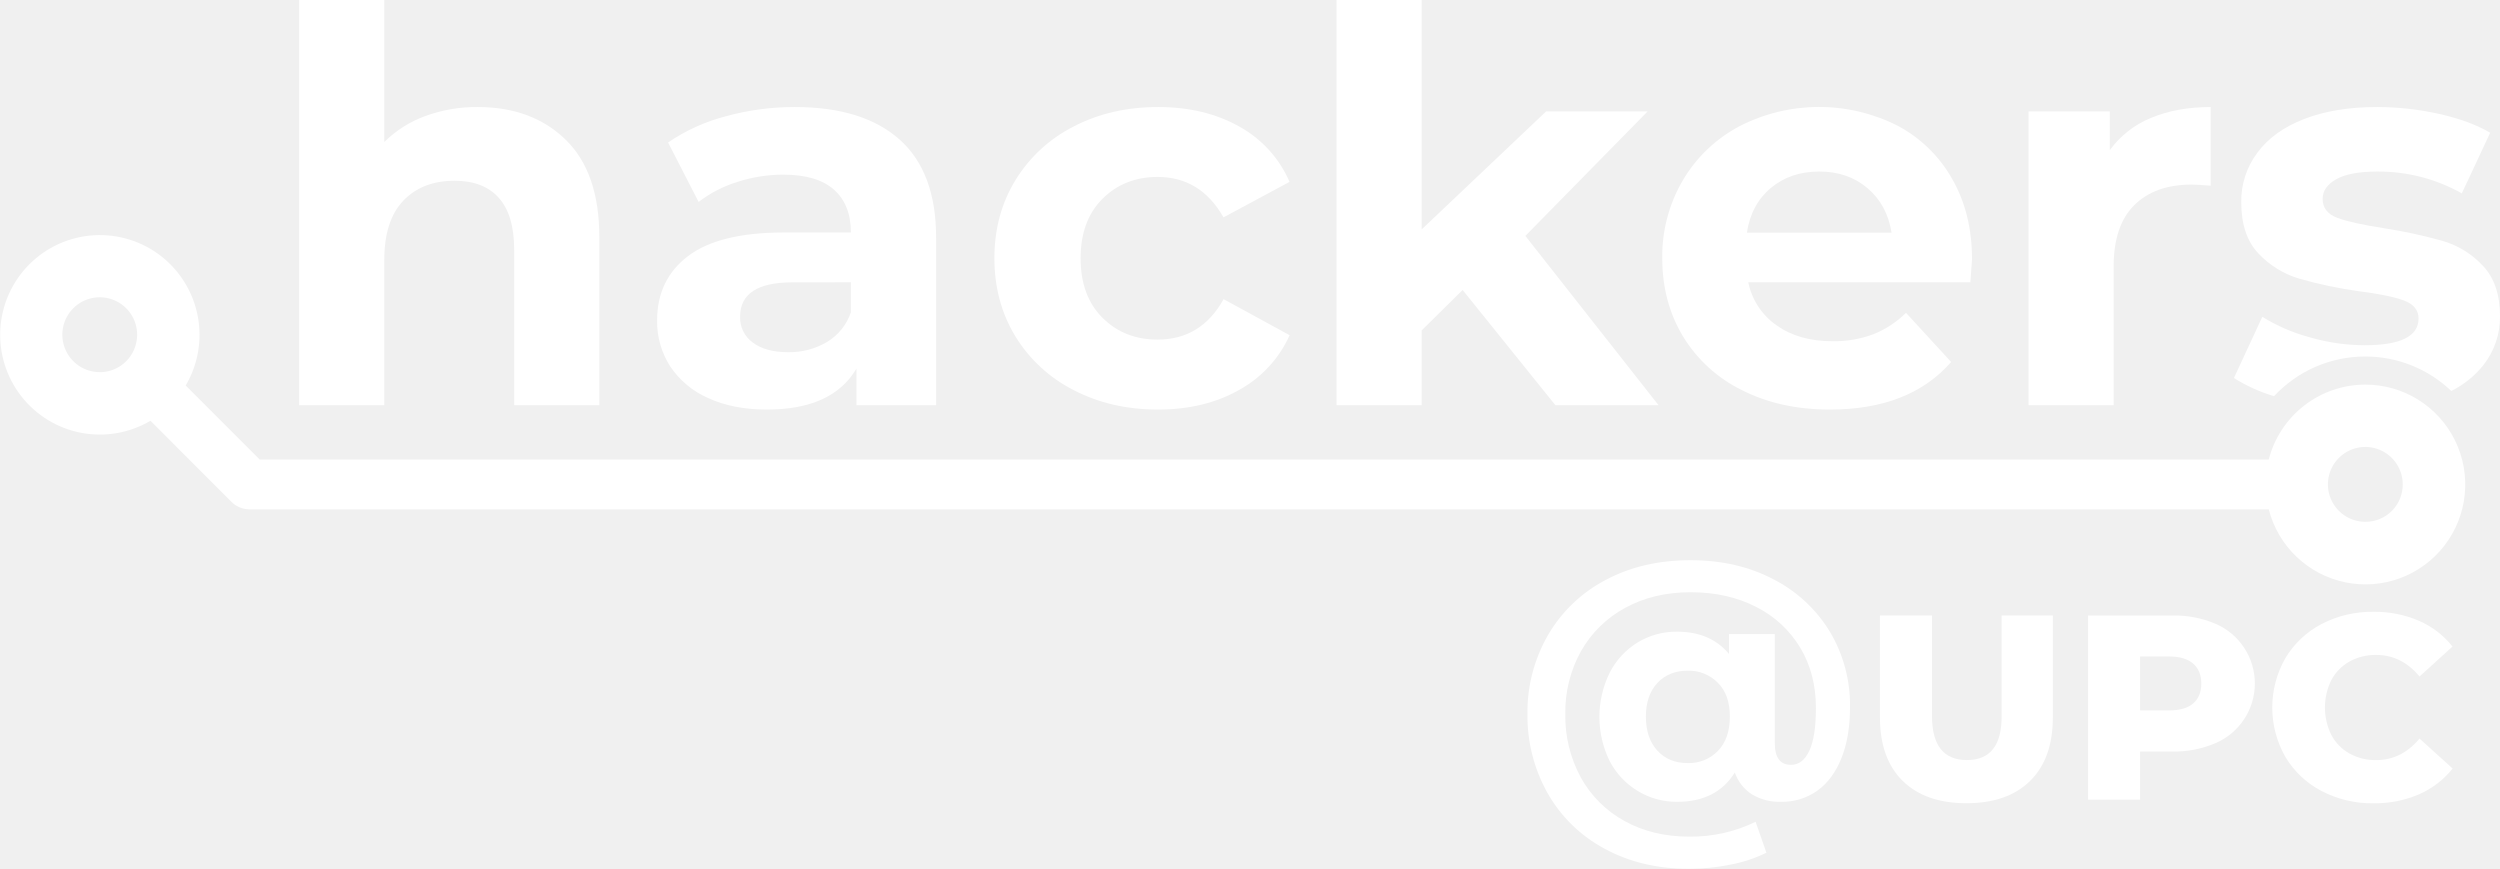
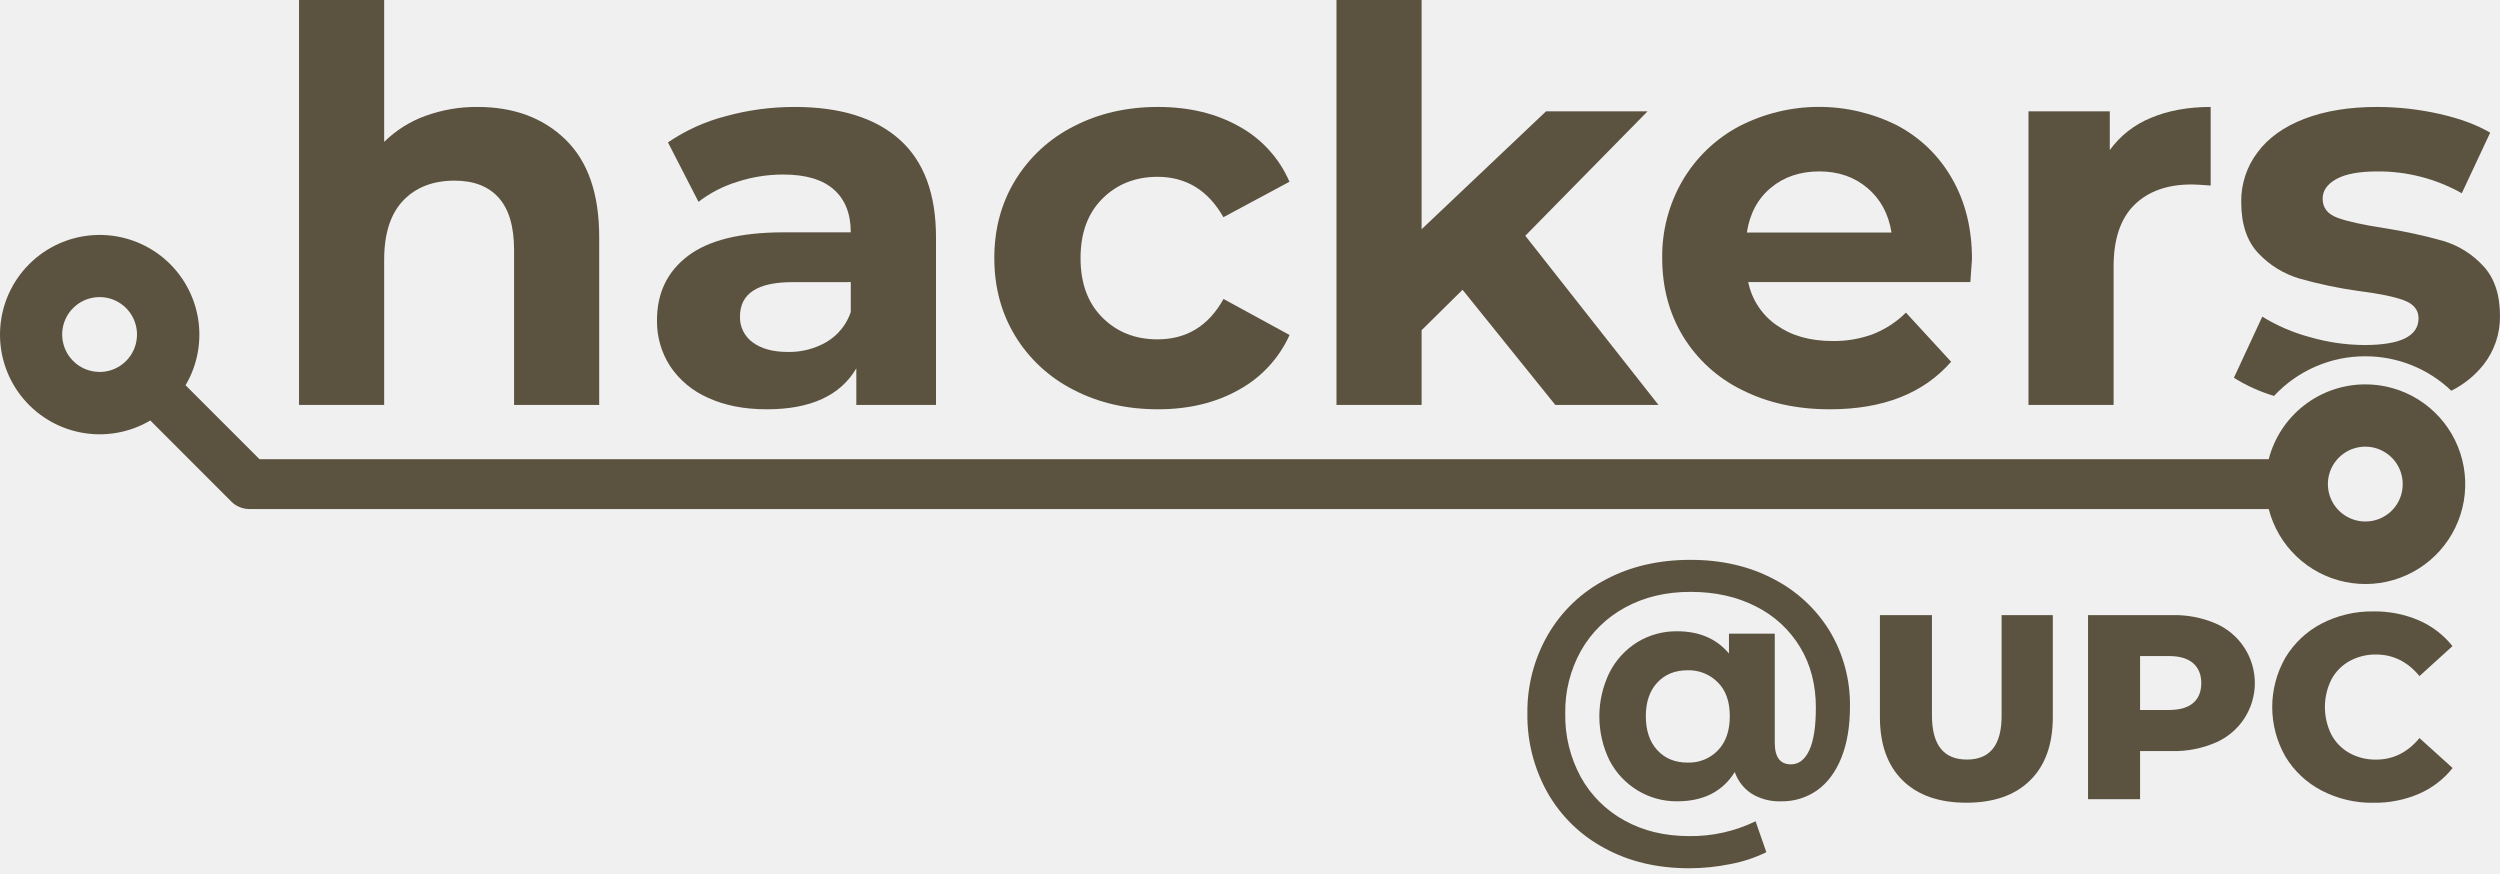
- <svg xmlns="http://www.w3.org/2000/svg" width="374" height="130" viewBox="0 0 374 130" fill="none">
-   <path d="M265.299 86.656C268.781 88.435 271.703 91.144 273.74 94.484C275.776 97.895 276.823 101.807 276.763 105.78C276.763 108.741 276.335 111.287 275.479 113.419C274.623 115.552 273.422 117.174 271.874 118.287C270.284 119.411 268.376 119.994 266.43 119.952C264.91 120.003 263.408 119.618 262.099 118.842C260.898 118.071 259.992 116.916 259.529 115.565C257.711 118.49 254.838 119.952 250.91 119.952C248.833 119.973 246.792 119.413 245.015 118.337C243.227 117.259 241.77 115.709 240.805 113.857C239.795 111.801 239.269 109.541 239.269 107.25C239.269 104.959 239.795 102.698 240.805 100.643C241.756 98.779 243.2 97.212 244.979 96.113C246.763 95.032 248.814 94.472 250.899 94.498C254.218 94.498 256.805 95.608 258.661 97.828V94.854H265.513V111.192C265.513 113.346 266.32 114.422 267.934 114.419C269.107 114.419 270.022 113.714 270.679 112.302C271.336 110.891 271.663 108.756 271.66 105.898C271.66 102.499 270.879 99.498 269.317 96.896C267.742 94.276 265.452 92.159 262.718 90.794C259.874 89.33 256.606 88.599 252.915 88.599C249.225 88.599 245.957 89.38 243.113 90.943C240.347 92.438 238.059 94.684 236.514 97.422C234.922 100.29 234.114 103.526 234.17 106.805C234.109 110.12 234.907 113.395 236.489 116.309C238.003 119.053 240.266 121.31 243.013 122.816C245.82 124.377 249.053 125.159 252.713 125.161C256.149 125.204 259.549 124.444 262.64 122.941L264.254 127.566C262.554 128.399 260.749 128.997 258.889 129.345C256.856 129.762 254.787 129.972 252.713 129.975C247.941 129.975 243.725 128.975 240.066 126.976C236.494 125.075 233.535 122.199 231.532 118.682C229.49 115.052 228.446 110.945 228.506 106.78C228.458 102.648 229.521 98.579 231.586 94.999C233.618 91.504 236.596 88.655 240.176 86.78C243.871 84.795 248.121 83.803 252.926 83.806C257.563 83.808 261.687 84.758 265.299 86.656ZM257.008 112.327C258.193 111.098 258.786 109.392 258.786 107.207C258.786 105.022 258.193 103.342 257.008 102.165C256.421 101.561 255.714 101.086 254.933 100.771C254.151 100.456 253.313 100.308 252.471 100.337C250.589 100.337 249.078 100.951 247.938 102.18C246.797 103.408 246.226 105.081 246.224 107.196C246.224 109.348 246.795 111.046 247.938 112.292C249.08 113.537 250.591 114.158 252.471 114.156C253.313 114.187 254.152 114.04 254.934 113.725C255.716 113.41 256.422 112.933 257.008 112.327Z" fill="white" />
-   <path d="M284.641 116.821C282.375 114.591 281.242 111.431 281.242 107.339V92.078H289.025V107.097C289.025 111.502 290.768 113.704 294.252 113.704C297.736 113.704 299.467 111.502 299.443 107.097V92.078H307.105V107.339C307.105 111.431 305.972 114.591 303.706 116.821C301.44 119.051 298.263 120.164 294.174 120.162C290.085 120.162 286.907 119.048 284.641 116.821Z" fill="white" />
-   <path d="M331.436 93.317C333.184 94.064 334.674 95.309 335.721 96.896C336.769 98.483 337.327 100.344 337.327 102.246C337.327 104.148 336.769 106.008 335.721 107.595C334.674 109.182 333.184 110.427 331.436 111.174C329.388 112.05 327.178 112.479 324.951 112.434H320.158V119.632H312.375V92.079H324.951C327.176 92.027 329.387 92.449 331.436 93.317ZM328.098 105.236C328.908 104.542 329.314 103.55 329.314 102.265C329.314 100.981 328.908 99.984 328.098 99.276C327.287 98.568 326.078 98.209 324.482 98.209H320.158V106.279H324.482C326.079 106.279 327.285 105.931 328.098 105.236Z" fill="white" />
-   <path d="M347.3 118.333C345.063 117.168 343.192 115.406 341.896 113.242C340.607 110.99 339.93 108.441 339.93 105.846C339.93 103.252 340.607 100.702 341.896 98.451C343.193 96.286 345.064 94.523 347.3 93.356C349.698 92.113 352.366 91.484 355.066 91.527C357.4 91.492 359.716 91.948 361.864 92.865C363.831 93.718 365.559 95.043 366.895 96.722L361.96 101.205C360.18 99.056 358.018 97.98 355.474 97.978C354.082 97.954 352.707 98.293 351.485 98.963C350.332 99.606 349.39 100.568 348.772 101.735C348.139 103.013 347.809 104.42 347.809 105.846C347.809 107.273 348.139 108.68 348.772 109.958C349.39 111.124 350.332 112.087 351.485 112.729C352.707 113.398 354.082 113.736 355.474 113.711C358.015 113.711 360.177 112.637 361.96 110.488L366.913 114.971C365.573 116.656 363.839 117.984 361.864 118.838C359.716 119.754 357.4 120.209 355.066 120.173C352.365 120.214 349.696 119.582 347.3 118.333Z" fill="white" />
-   <path d="M57.49 38.886C57.49 34.965 58.438 32.011 60.334 30.023C62.231 28.035 64.793 27.041 68.022 27.041C70.904 27.041 73.108 27.899 74.635 29.613C76.162 31.328 76.924 33.929 76.921 37.416V60.618H89.657V35.456C89.657 29.03 87.984 24.183 84.637 20.914C81.29 17.645 76.9 16.011 71.467 16.011C68.794 15.985 66.138 16.442 63.627 17.36C61.325 18.195 59.232 19.52 57.49 21.241V0H44.754V60.618H57.49V38.886Z" fill="white" />
-   <path d="M102.924 38.317C99.843 40.658 98.302 43.871 98.302 47.955C98.268 50.387 98.952 52.775 100.268 54.819C101.671 56.911 103.646 58.556 105.957 59.554C108.437 60.7 111.363 61.272 114.736 61.27C121.264 61.27 125.726 59.227 128.123 55.143V60.618H140.041V35.538C140.041 29.003 138.218 24.114 134.572 20.872C130.927 17.629 125.698 16.009 118.885 16.011C115.395 16.006 111.921 16.474 108.556 17.402C105.482 18.2 102.568 19.524 99.945 21.316L104.514 30.211C106.24 28.883 108.189 27.873 110.27 27.23C112.497 26.501 114.825 26.128 117.168 26.127C120.543 26.127 123.075 26.876 124.763 28.375C126.45 29.875 127.293 32.009 127.291 34.78H117.168C110.747 34.794 105.999 35.973 102.924 38.317ZM127.291 42.23V46.721C126.662 48.586 125.388 50.166 123.699 51.175C121.943 52.202 119.938 52.725 117.904 52.688C115.671 52.688 113.916 52.213 112.638 51.264C112.023 50.826 111.526 50.242 111.191 49.565C110.856 48.887 110.694 48.138 110.718 47.383C110.718 43.953 113.331 42.238 118.558 42.238L127.291 42.23Z" fill="white" />
-   <path d="M160.641 58.37C164.367 60.305 168.571 61.272 173.252 61.27C177.877 61.27 181.919 60.29 185.377 58.331C188.715 56.495 191.366 53.623 192.929 50.147L183.048 44.753C180.815 48.785 177.523 50.802 173.171 50.802C169.852 50.802 167.104 49.713 164.925 47.535C162.747 45.358 161.659 42.393 161.661 38.64C161.661 34.883 162.749 31.918 164.925 29.745C167.101 27.573 169.845 26.48 173.156 26.468C177.454 26.468 180.746 28.485 183.034 32.517L192.915 27.208C191.392 23.678 188.734 20.759 185.363 18.915C181.914 16.979 177.877 16.011 173.252 16.011C168.571 16.011 164.367 16.978 160.641 18.911C157.038 20.729 154.013 23.516 151.905 26.959C149.807 30.389 148.759 34.283 148.762 38.64C148.764 42.998 149.812 46.893 151.905 50.325C154.013 53.767 157.038 56.553 160.641 58.37Z" fill="white" />
-   <path d="M212.685 49.425L218.808 43.38L232.685 60.618H248.117L228.195 35.292L246.485 16.666H231.299L212.685 34.314V0H199.949V60.618H212.685V49.425Z" fill="white" />
-   <path d="M260.603 58.37C264.415 60.305 268.8 61.272 273.759 61.27C281.704 61.27 287.749 58.898 291.892 54.153L285.136 46.799C283.724 48.198 282.043 49.296 280.194 50.026C278.248 50.739 276.186 51.085 274.114 51.047C270.796 51.047 268.02 50.259 265.787 48.681C263.592 47.159 262.071 44.846 261.542 42.227H294.768C294.932 40.092 295.014 38.948 295.014 38.793C295.014 34.22 294.021 30.204 292.034 26.746C290.12 23.357 287.271 20.592 283.828 18.779C280.158 16.932 276.104 15.98 271.997 16.001C267.889 16.022 263.845 17.016 260.194 18.9C256.68 20.764 253.751 23.567 251.735 26.998C249.676 30.528 248.617 34.553 248.674 38.64C248.674 43 249.709 46.895 251.778 50.325C253.89 53.796 256.953 56.588 260.603 58.37ZM264.93 28.109C266.888 26.474 269.311 25.658 272.198 25.661C275.028 25.661 277.422 26.491 279.38 28.151C281.338 29.812 282.536 32.031 282.975 34.808H261.335C261.772 31.971 262.97 29.738 264.93 28.109Z" fill="white" />
-   <path d="M316.201 39.868C316.201 35.783 317.234 32.72 319.301 30.677C321.368 28.635 324.226 27.614 327.874 27.614C328.365 27.614 329.314 27.667 330.718 27.778V16.011C327.352 16.011 324.373 16.556 321.78 17.644C319.318 18.643 317.187 20.313 315.628 22.465V16.666H303.465V60.618H316.201V39.868Z" fill="white" />
-   <path d="M353.854 53.335C358.645 53.33 363.252 55.177 366.715 58.491C368.594 57.557 370.245 56.221 371.55 54.577C373.167 52.5 374.031 49.936 374 47.304C374 44.09 373.156 41.585 371.468 39.79C369.853 38.037 367.796 36.751 365.513 36.068C362.615 35.253 359.67 34.612 356.695 34.15C353.483 33.659 351.142 33.141 349.673 32.595C348.203 32.05 347.468 31.101 347.468 29.749C347.468 28.549 348.15 27.568 349.513 26.806C350.876 26.045 352.917 25.664 355.635 25.664C360.065 25.628 364.427 26.754 368.286 28.93L372.531 19.861C370.519 18.675 367.976 17.736 364.901 17.043C361.858 16.363 358.75 16.017 355.632 16.011C351.439 16.011 347.805 16.604 344.73 17.79C341.656 18.976 339.317 20.657 337.712 22.832C336.105 24.965 335.253 27.572 335.29 30.243C335.29 33.564 336.149 36.125 337.865 37.925C339.527 39.69 341.624 40.986 343.945 41.682C346.861 42.514 349.831 43.142 352.834 43.561C355.882 43.943 358.141 44.406 359.611 44.949C361.08 45.492 361.815 46.391 361.815 47.646C361.815 50.314 359.12 51.648 353.73 51.648C350.962 51.636 348.209 51.237 345.552 50.464C343.045 49.793 340.65 48.761 338.441 47.4L334.195 56.551C336.063 57.724 338.081 58.638 340.194 59.27C341.939 57.392 344.053 55.895 346.404 54.874C348.755 53.852 351.291 53.328 353.854 53.335Z" fill="white" />
-   <path d="M353.849 57.537C350.541 57.54 347.327 58.641 344.713 60.669C342.098 62.697 340.23 65.536 339.403 68.741H38.846L38.804 68.699L27.782 57.669C29.625 54.54 30.264 50.846 29.581 47.279C28.897 43.712 26.936 40.517 24.067 38.293C21.198 36.069 17.616 34.968 13.994 35.198C10.372 35.427 6.958 36.971 4.391 39.539C1.825 42.107 0.282 45.523 0.053 49.148C-0.176 52.773 0.924 56.357 3.146 59.228C5.369 62.1 8.562 64.061 12.126 64.746C15.691 65.43 19.382 64.79 22.509 62.945L34.661 75.11C34.754 75.204 34.851 75.291 34.953 75.374C35.006 75.413 35.056 75.455 35.109 75.491L35.273 75.601C35.88 75.986 36.581 76.194 37.3 76.203H339.406C340.102 78.911 341.543 81.37 343.566 83.299C345.589 85.228 348.113 86.55 350.85 87.116C353.586 87.681 356.427 87.467 359.048 86.497C361.669 85.527 363.966 83.841 365.677 81.63C367.387 79.419 368.444 76.772 368.726 73.989C369.008 71.207 368.504 68.402 367.272 65.892C366.04 63.382 364.129 61.268 361.756 59.791C359.383 58.314 356.643 57.533 353.849 57.537ZM20.507 50.392C20.431 51.767 19.852 53.066 18.88 54.04C17.908 55.014 16.611 55.595 15.237 55.673H14.925C13.817 55.673 12.735 55.345 11.814 54.73C10.893 54.115 10.175 53.24 9.751 52.216C9.327 51.193 9.216 50.066 9.432 48.979C9.648 47.892 10.182 46.894 10.965 46.111C11.748 45.328 12.746 44.794 13.832 44.579C14.918 44.363 16.044 44.475 17.067 44.9C18.09 45.325 18.963 46.044 19.578 46.966C20.192 47.888 20.519 48.971 20.517 50.079C20.517 50.186 20.514 50.289 20.507 50.392ZM353.856 78.063C352.749 78.064 351.667 77.736 350.746 77.121C349.825 76.506 349.107 75.632 348.683 74.609C348.259 73.585 348.147 72.459 348.363 71.373C348.579 70.286 349.111 69.288 349.894 68.504C350.676 67.721 351.674 67.187 352.759 66.971C353.845 66.754 354.97 66.865 355.993 67.289C357.016 67.712 357.89 68.43 358.505 69.351C359.121 70.272 359.449 71.355 359.449 72.463C359.453 73.199 359.311 73.929 359.032 74.61C358.752 75.291 358.341 75.91 357.82 76.431C357.3 76.952 356.682 77.365 356.001 77.645C355.321 77.925 354.592 78.067 353.856 78.063Z" fill="white" />
+ <svg xmlns="http://www.w3.org/2000/svg" width="249" height="87" viewBox="0 0 249 87" fill="none">
+   <path d="M176.625 57.657C178.943 58.841 180.888 60.643 182.245 62.865C183.601 65.135 184.297 67.738 184.257 70.382C184.257 72.351 183.972 74.045 183.403 75.464C182.833 76.883 182.033 77.963 181.002 78.703C179.944 79.45 178.673 79.839 177.378 79.811C176.366 79.844 175.365 79.588 174.494 79.072C173.694 78.559 173.091 77.791 172.783 76.892C171.572 78.838 169.659 79.811 167.044 79.811C165.661 79.824 164.302 79.452 163.119 78.736C161.929 78.019 160.959 76.988 160.316 75.755C159.643 74.388 159.294 72.883 159.294 71.359C159.294 69.835 159.643 68.331 160.316 66.963C160.949 65.723 161.911 64.68 163.096 63.949C164.283 63.23 165.649 62.858 167.037 62.875C169.247 62.875 170.969 63.613 172.205 65.091V63.111H176.767V73.982C176.767 75.415 177.304 76.131 178.379 76.129C179.16 76.129 179.77 75.66 180.207 74.721C180.644 73.782 180.862 72.361 180.86 70.46C180.86 68.198 180.34 66.201 179.3 64.47C178.251 62.727 176.727 61.319 174.906 60.41C173.012 59.436 170.837 58.95 168.379 58.95C165.922 58.95 163.747 59.47 161.853 60.51C160.011 61.504 158.488 62.998 157.459 64.821C156.399 66.728 155.861 68.881 155.899 71.063C155.858 73.269 156.389 75.448 157.442 77.386C158.45 79.213 159.957 80.714 161.786 81.716C163.655 82.755 165.808 83.275 168.245 83.276C170.533 83.305 172.796 82.799 174.854 81.799L175.929 84.877C174.797 85.431 173.595 85.829 172.357 86.06C171.003 86.337 169.626 86.478 168.245 86.479C165.068 86.479 162.261 85.814 159.824 84.484C157.446 83.219 155.476 81.305 154.142 78.966C152.783 76.55 152.087 73.818 152.128 71.047C152.095 68.297 152.803 65.59 154.178 63.208C155.531 60.883 157.514 58.987 159.897 57.74C162.358 56.419 165.187 55.759 168.387 55.761C171.474 55.762 174.22 56.394 176.625 57.657ZM171.104 74.737C171.893 73.92 172.288 72.784 172.288 71.331C172.288 69.877 171.893 68.759 171.104 67.976C170.713 67.574 170.243 67.258 169.722 67.049C169.202 66.839 168.644 66.741 168.084 66.759C166.83 66.759 165.824 67.168 165.065 67.986C164.306 68.803 163.926 69.916 163.924 71.324C163.924 72.755 164.304 73.885 165.065 74.714C165.826 75.542 166.832 75.956 168.084 75.954C168.644 75.975 169.203 75.877 169.723 75.667C170.244 75.458 170.714 75.141 171.104 74.737Z" fill="#5B5340" />
+   <path d="M189.503 77.727C187.995 76.244 187.24 74.141 187.24 71.418V61.265H192.422V71.257C192.422 74.188 193.582 75.653 195.902 75.653C198.222 75.653 199.374 74.188 199.359 71.257V61.265H204.46V71.418C204.46 74.141 203.706 76.244 202.197 77.727C200.688 79.211 198.573 79.952 195.85 79.95C193.128 79.95 191.012 79.209 189.503 77.727Z" fill="#5B5340" />
+   <path d="M220.66 62.088C221.824 62.586 222.816 63.414 223.513 64.47C224.21 65.526 224.582 66.764 224.582 68.029C224.582 69.295 224.21 70.532 223.513 71.589C222.816 72.645 221.824 73.473 220.66 73.97C219.296 74.552 217.825 74.838 216.342 74.808H213.151V79.597H207.969V61.264H216.342C217.824 61.23 219.295 61.511 220.66 62.088ZM218.437 70.019C218.977 69.557 219.247 68.897 219.247 68.042C219.247 67.188 218.977 66.525 218.437 66.054C217.897 65.583 217.092 65.344 216.03 65.344H213.151V70.713H216.03C217.093 70.713 217.896 70.481 218.437 70.019Z" fill="#5B5340" />
+   <path d="M231.221 78.732C229.731 77.957 228.486 76.785 227.622 75.345C226.765 73.847 226.313 72.15 226.313 70.424C226.313 68.698 226.765 67.002 227.622 65.504C228.486 64.064 229.732 62.89 231.221 62.114C232.817 61.287 234.594 60.868 236.391 60.897C237.946 60.874 239.488 61.177 240.917 61.787C242.228 62.355 243.378 63.236 244.267 64.353L240.981 67.336C239.796 65.906 238.357 65.19 236.663 65.189C235.736 65.173 234.821 65.399 234.007 65.845C233.24 66.272 232.612 66.912 232.201 67.689C231.779 68.539 231.56 69.475 231.56 70.424C231.56 71.373 231.779 72.309 232.201 73.16C232.612 73.936 233.24 74.576 234.007 75.004C234.821 75.449 235.736 75.674 236.663 75.657C238.355 75.657 239.795 74.942 240.981 73.512L244.279 76.495C243.387 77.617 242.233 78.5 240.917 79.069C239.487 79.678 237.945 79.98 236.391 79.956C234.593 79.984 232.816 79.563 231.221 78.732Z" fill="#5B5340" />
+   <path d="M38.263 25.873C38.263 23.264 38.894 21.298 40.157 19.976C41.419 18.653 43.126 17.992 45.275 17.992C47.194 17.992 48.662 18.562 49.678 19.703C50.695 20.845 51.202 22.575 51.201 24.895V40.332H59.68V23.591C59.68 19.315 58.566 16.09 56.338 13.915C54.109 11.74 51.186 10.653 47.569 10.653C45.789 10.636 44.021 10.94 42.349 11.55C40.817 12.106 39.423 12.988 38.263 14.133V0H29.783V40.332H38.263V25.873Z" fill="#5B5340" />
+   <path d="M68.513 25.493C66.461 27.051 65.435 29.189 65.435 31.906C65.412 33.524 65.868 35.113 66.745 36.473C67.678 37.865 68.993 38.959 70.532 39.624C72.183 40.386 74.131 40.767 76.377 40.765C80.724 40.765 83.695 39.406 85.29 36.688V40.332H93.226V23.644C93.226 19.296 92.012 16.044 89.585 13.886C87.157 11.729 83.676 10.651 79.14 10.652C76.816 10.649 74.503 10.96 72.263 11.578C70.216 12.109 68.276 12.99 66.529 14.182L69.571 20.101C70.721 19.216 72.018 18.545 73.404 18.117C74.886 17.631 76.436 17.384 77.996 17.383C80.244 17.383 81.93 17.881 83.053 18.879C84.177 19.876 84.738 21.297 84.736 23.14H77.996C73.721 23.15 70.56 23.934 68.513 25.493ZM84.736 28.097V31.085C84.318 32.326 83.47 33.377 82.345 34.049C81.176 34.732 79.841 35.08 78.487 35.055C77 35.055 75.831 34.739 74.981 34.108C74.571 33.816 74.24 33.428 74.017 32.977C73.794 32.526 73.686 32.028 73.702 31.525C73.702 29.243 75.442 28.102 78.922 28.102L84.736 28.097Z" fill="#5B5340" />
+   <path d="M106.942 38.836C109.423 40.123 112.222 40.767 115.339 40.765C118.419 40.765 121.109 40.113 123.412 38.809C125.635 37.588 127.4 35.677 128.44 33.365L121.862 29.776C120.375 32.459 118.183 33.8 115.285 33.8C113.076 33.8 111.246 33.076 109.795 31.627C108.345 30.178 107.62 28.205 107.622 25.709C107.622 23.209 108.346 21.236 109.795 19.79C111.244 18.345 113.071 17.618 115.276 17.61C118.137 17.61 120.329 18.951 121.852 21.634L128.431 18.102C127.417 15.754 125.647 13.811 123.403 12.584C121.106 11.296 118.419 10.652 115.339 10.652C112.222 10.652 109.423 11.296 106.942 12.582C104.544 13.792 102.53 15.646 101.126 17.937C99.729 20.219 99.032 22.809 99.033 25.709C99.035 28.608 99.732 31.199 101.126 33.483C102.529 35.773 104.544 37.627 106.942 38.836Z" fill="#5B5340" />
+   <path d="M141.593 32.885L145.67 28.863L154.909 40.332H165.184L151.919 23.482L164.097 11.089H153.986L141.593 22.831V0H133.113V40.332H141.593V32.885Z" fill="#5B5340" />
+   <path d="M173.499 38.836C176.036 40.124 178.956 40.767 182.258 40.765C187.548 40.765 191.572 39.187 194.331 36.031L189.833 31.137C188.893 32.068 187.773 32.799 186.543 33.284C185.247 33.759 183.874 33.989 182.494 33.964C180.285 33.964 178.437 33.439 176.95 32.389C175.489 31.377 174.476 29.838 174.124 28.095H196.246C196.355 26.675 196.41 25.913 196.41 25.811C196.41 22.768 195.748 20.096 194.426 17.795C193.151 15.54 191.254 13.7 188.962 12.494C186.519 11.265 183.819 10.632 181.085 10.646C178.35 10.66 175.657 11.321 173.226 12.575C170.886 13.815 168.937 15.68 167.594 17.963C166.223 20.311 165.518 22.989 165.556 25.709C165.556 28.61 166.245 31.201 167.623 33.483C169.029 35.793 171.068 37.65 173.499 38.836ZM176.38 18.701C177.683 17.614 179.296 17.071 181.218 17.073C183.103 17.073 184.697 17.625 186.001 18.73C187.304 19.835 188.102 21.311 188.394 23.159H173.986C174.277 21.272 175.074 19.786 176.38 18.701Z" fill="#5B5340" />
+   <path d="M210.516 26.525C210.516 23.808 211.204 21.769 212.58 20.41C213.957 19.052 215.859 18.372 218.288 18.372C218.615 18.372 219.247 18.408 220.182 18.481V10.652C217.941 10.652 215.957 11.014 214.23 11.739C212.592 12.403 211.172 13.515 210.135 14.947V11.088H202.036V40.332H210.516V26.525Z" fill="#5B5340" />
+   <path d="M235.586 35.486C238.776 35.482 241.844 36.711 244.149 38.916C245.4 38.295 246.5 37.406 247.368 36.312C248.445 34.931 249.02 33.224 248.999 31.473C248.999 29.335 248.438 27.668 247.314 26.473C246.238 25.307 244.869 24.452 243.349 23.997C241.419 23.455 239.458 23.029 237.478 22.721C235.339 22.394 233.781 22.049 232.802 21.686C231.824 21.323 231.334 20.692 231.334 19.793C231.334 18.994 231.788 18.341 232.696 17.835C233.603 17.328 234.962 17.075 236.772 17.075C239.721 17.051 242.626 17.8 245.195 19.248L248.022 13.214C246.682 12.425 244.988 11.8 242.941 11.339C240.915 10.886 238.846 10.656 236.77 10.652C233.978 10.652 231.558 11.047 229.512 11.836C227.465 12.625 225.907 13.743 224.838 15.191C223.768 16.61 223.201 18.345 223.226 20.122C223.226 22.331 223.798 24.035 224.94 25.233C226.047 26.407 227.443 27.269 228.988 27.733C230.93 28.286 232.907 28.704 234.907 28.983C236.936 29.237 238.44 29.544 239.419 29.906C240.397 30.267 240.887 30.866 240.887 31.7C240.887 33.476 239.092 34.364 235.503 34.364C233.66 34.355 231.828 34.09 230.058 33.575C228.39 33.129 226.795 32.443 225.324 31.537L222.497 37.626C223.741 38.406 225.084 39.014 226.491 39.434C227.653 38.185 229.061 37.189 230.626 36.51C232.191 35.83 233.88 35.481 235.586 35.486Z" fill="#5B5340" />
+   <path d="M235.581 38.283C233.379 38.285 231.239 39.017 229.498 40.367C227.758 41.716 226.514 43.605 225.963 45.737H25.849L25.82 45.709L18.482 38.37C19.709 36.289 20.135 33.831 19.68 31.457C19.224 29.084 17.919 26.959 16.009 25.479C14.098 23.999 11.713 23.267 9.302 23.419C6.89 23.572 4.617 24.599 2.908 26.308C1.199 28.016 0.172 30.29 0.02 32.701C-0.133 35.113 0.599 37.498 2.079 39.408C3.559 41.318 5.685 42.624 8.058 43.079C10.431 43.534 12.889 43.108 14.971 41.881L23.062 49.975C23.124 50.037 23.189 50.096 23.257 50.15C23.292 50.176 23.325 50.205 23.361 50.228L23.47 50.302C23.874 50.558 24.341 50.696 24.819 50.702H225.965C226.429 52.504 227.388 54.14 228.735 55.423C230.082 56.707 231.762 57.587 233.584 57.963C235.407 58.339 237.298 58.197 239.043 57.551C240.788 56.906 242.317 55.784 243.456 54.313C244.596 52.842 245.299 51.08 245.487 49.229C245.675 47.378 245.339 45.511 244.519 43.841C243.698 42.172 242.426 40.765 240.846 39.782C239.266 38.8 237.442 38.28 235.581 38.283ZM13.638 33.529C13.588 34.444 13.202 35.308 12.555 35.956C11.908 36.604 11.044 36.991 10.13 37.042H9.921C9.184 37.043 8.463 36.824 7.85 36.415C7.237 36.006 6.759 35.424 6.477 34.742C6.194 34.061 6.121 33.312 6.264 32.589C6.408 31.866 6.763 31.201 7.285 30.68C7.806 30.159 8.471 29.804 9.194 29.661C9.917 29.518 10.667 29.592 11.348 29.875C12.029 30.157 12.61 30.636 13.019 31.249C13.428 31.863 13.646 32.584 13.645 33.321C13.645 33.392 13.643 33.46 13.638 33.529ZM235.586 51.94C234.849 51.94 234.128 51.722 233.515 51.313C232.902 50.904 232.424 50.322 232.142 49.641C231.859 48.961 231.785 48.211 231.929 47.488C232.072 46.765 232.427 46.101 232.948 45.58C233.469 45.058 234.133 44.703 234.856 44.559C235.579 44.415 236.328 44.489 237.009 44.771C237.69 45.053 238.272 45.531 238.682 46.143C239.091 46.756 239.31 47.477 239.31 48.214C239.313 48.704 239.218 49.189 239.032 49.642C238.846 50.096 238.572 50.508 238.226 50.854C237.879 51.2 237.468 51.475 237.015 51.661C236.562 51.848 236.076 51.942 235.586 51.94Z" fill="#5B5340" />
</svg>
